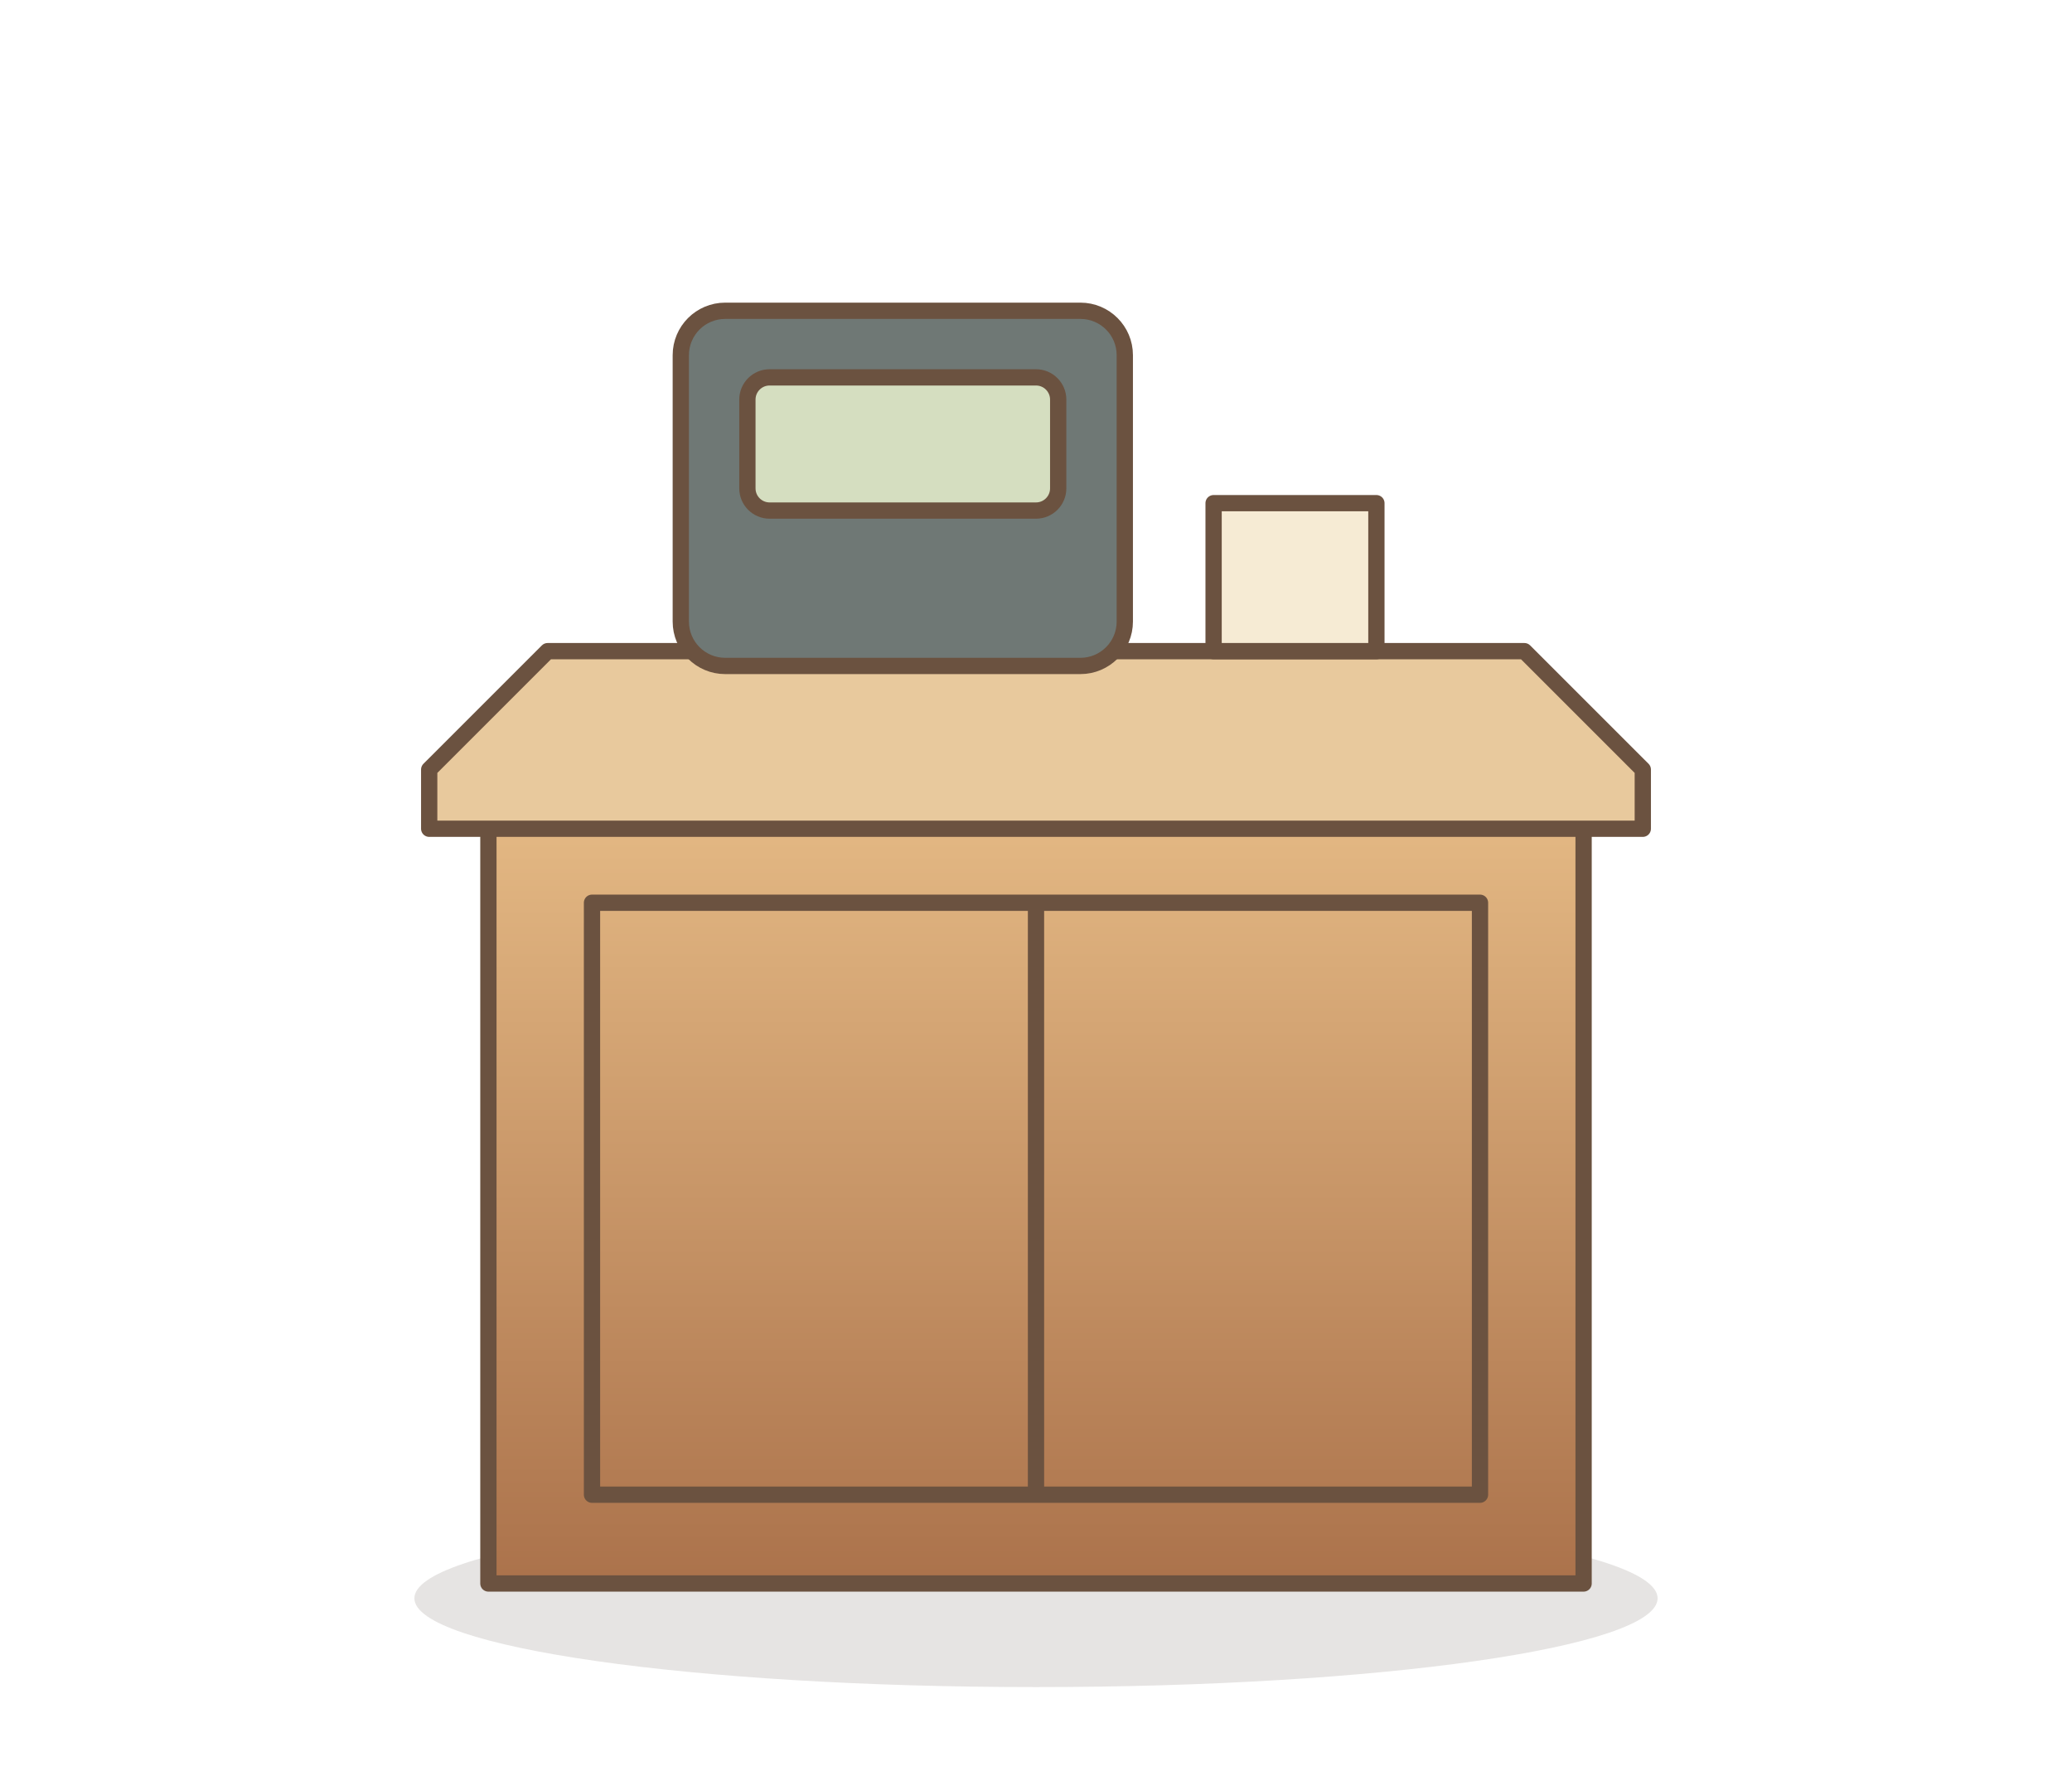
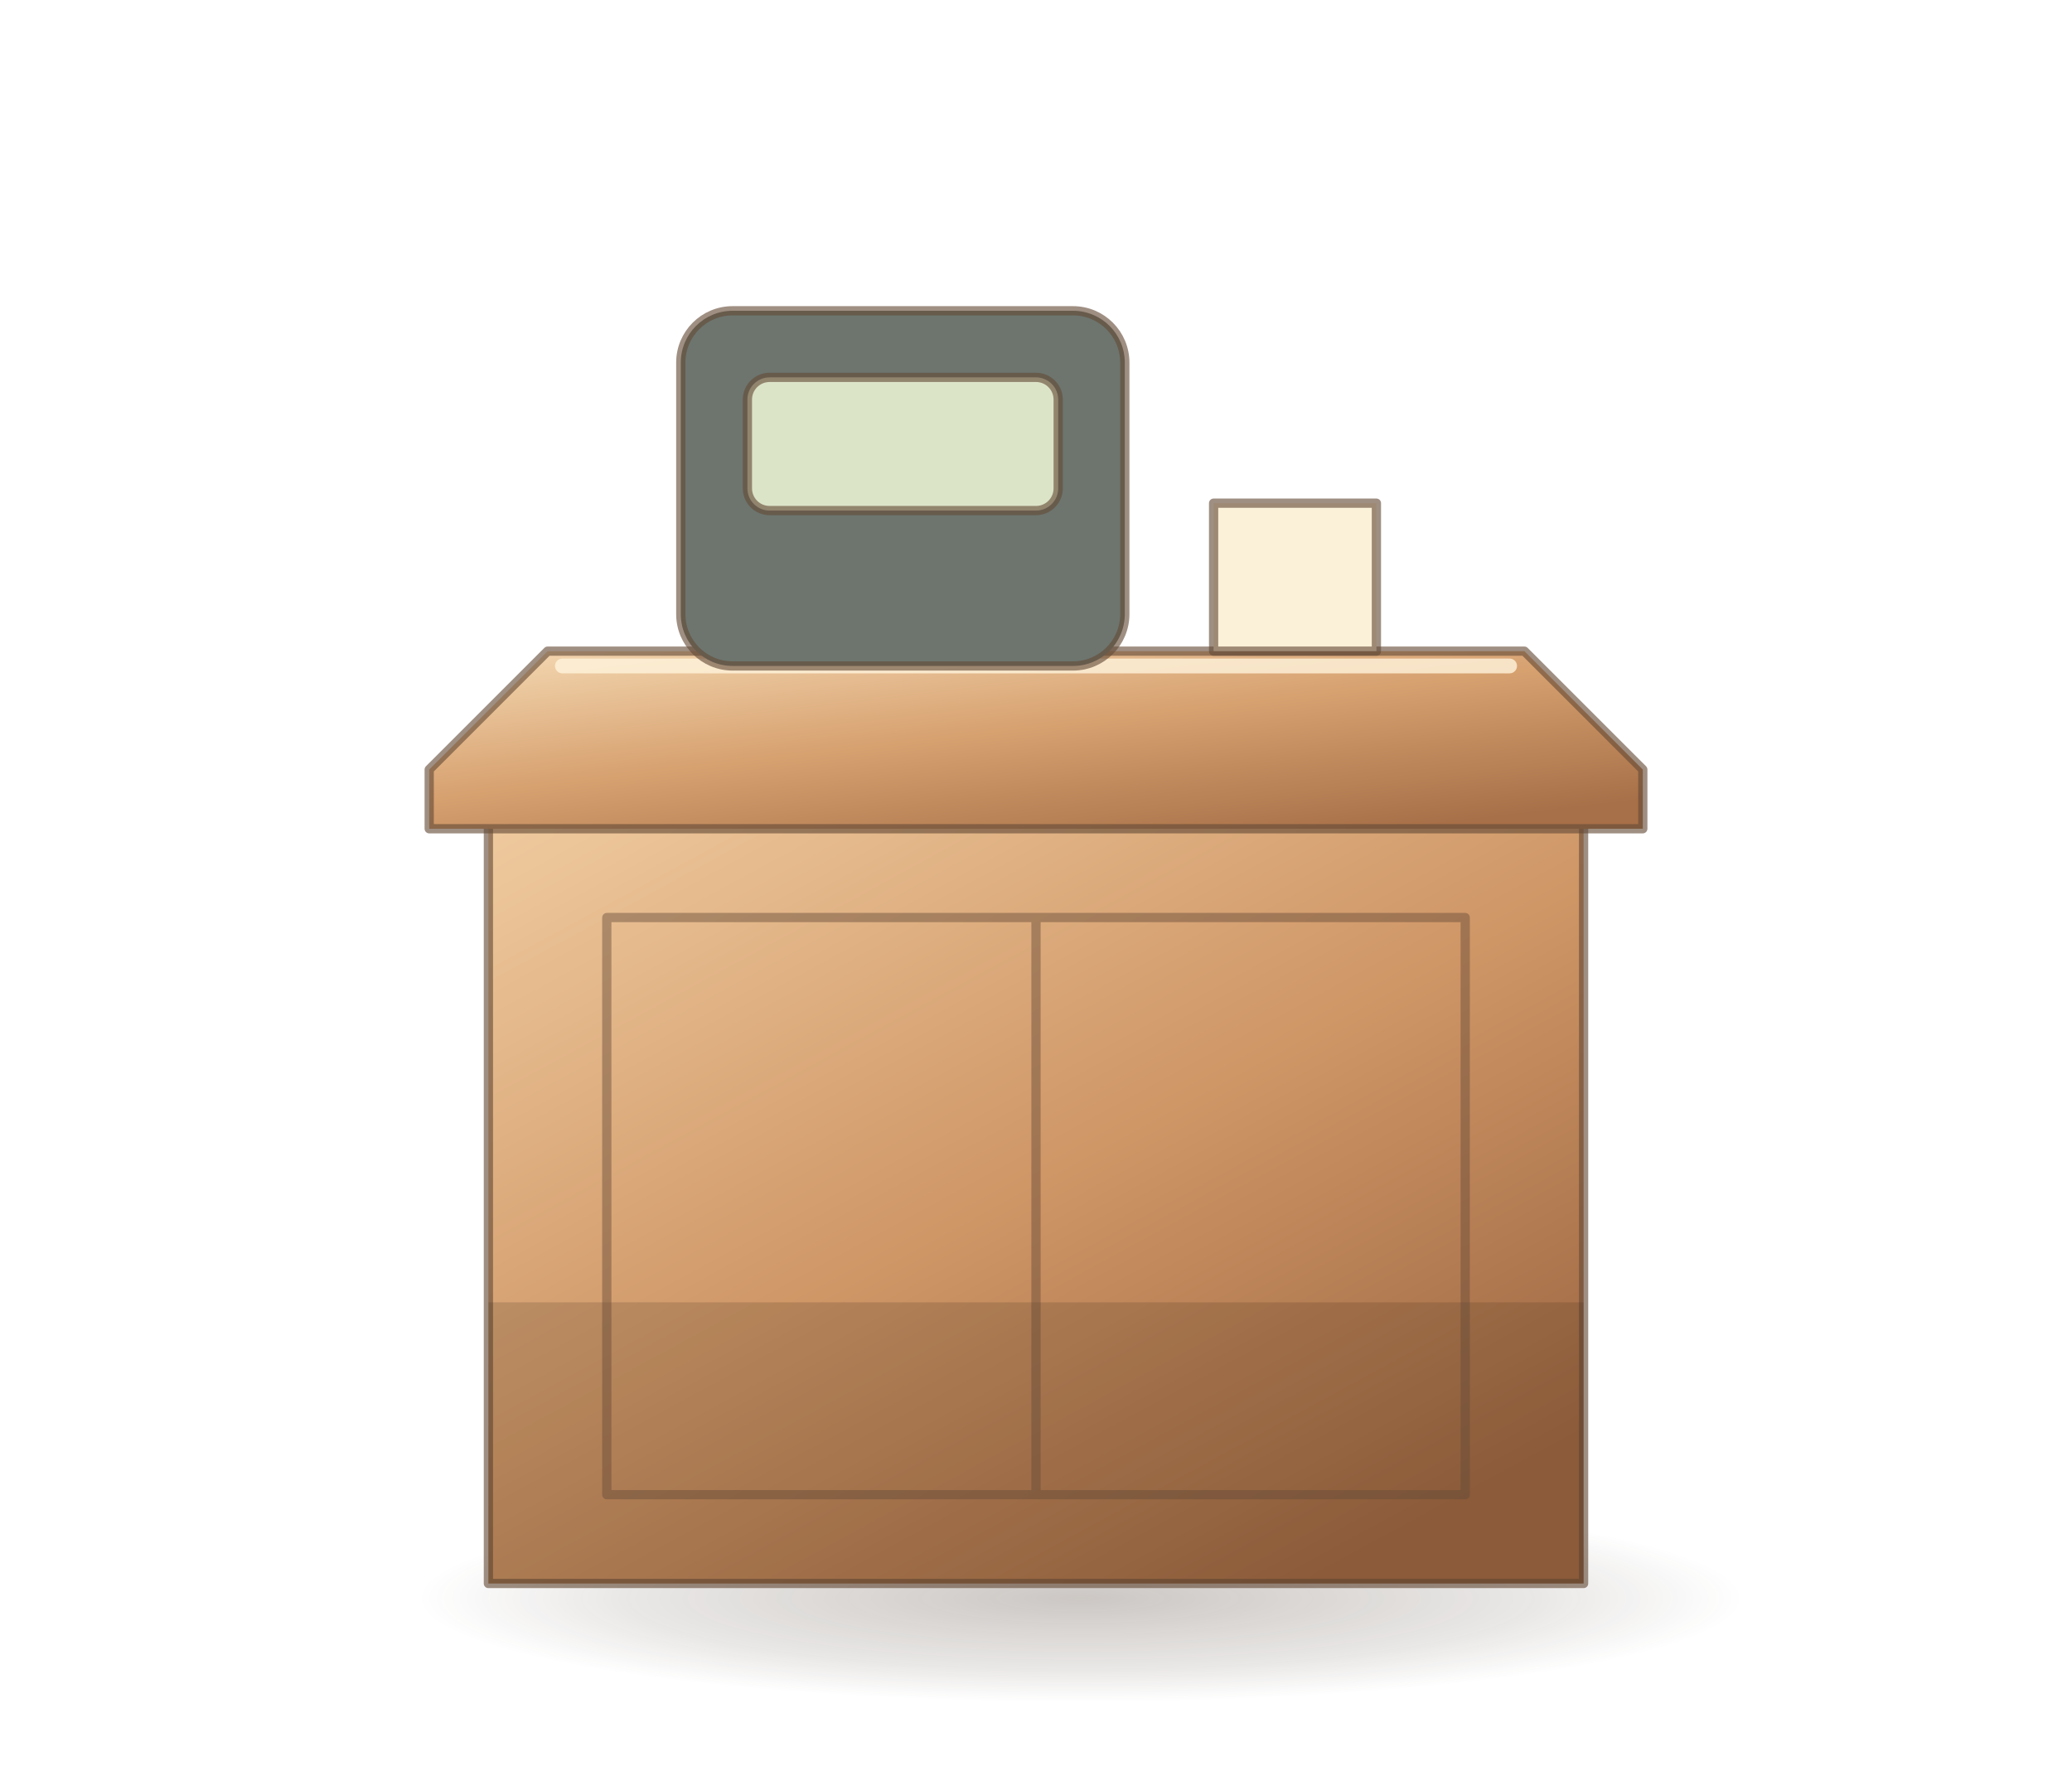
<svg xmlns="http://www.w3.org/2000/svg" viewBox="-140 -200 280 240">
  <defs>
-     <linearGradient id="wood" x2="0" y2="1">
-       <stop stop-color="#e5ba85" />
-       <stop offset="1" stop-color="#ab724b" />
+     <radialGradient id="sh" cx=".5" cy=".5" r=".5">
+       <stop offset="0" stop-color="#3a291c" stop-opacity=".26" />
+       <stop offset=".68" stop-color="#3a291c" stop-opacity=".11" />
+       <stop offset="1" stop-color="#3a291c" stop-opacity="0" />
+     </radialGradient>
+     <linearGradient id="wood" x1="0" y1="0" x2=".75" y2="1">
+       <stop offset="0" stop-color="#f0cca0" />
+       <stop offset=".55" stop-color="#cf9666" />
+       <stop offset="1" stop-color="#9e6742" />
    </linearGradient>
-     <linearGradient id="panel" x2="0" y2="1">
-       <stop stop-color="#9c6946" />
-       <stop offset="1" stop-color="#7d5236" />
+     <linearGradient id="wood2" x1="0" y1="0" x2=".8" y2="1">
+       <stop offset="0" stop-color="#f5dab4" />
+       <stop offset=".5" stop-color="#d7a170" />
+       <stop offset="1" stop-color="#a87048" />
    </linearGradient>
-     <linearGradient id="screen" x2="0.8" y2="1">
-       <stop stop-color="#273e4b" />
-       <stop offset="1" stop-color="#4b697c" />
+     <linearGradient id="panel" x1="0" y1="0" x2=".4" y2="1">
+       <stop offset="0" stop-color="#9a6845" />
+       <stop offset="1" stop-color="#6d462d" />
    </linearGradient>
-     <linearGradient id="cloth" x2="0" y2="1">
-       <stop stop-color="#b2ae94" />
-       <stop offset="1" stop-color="#6c7366" />
+     <linearGradient id="walnut" x1="0" y1="0" x2=".5" y2="1">
+       <stop offset="0" stop-color="#685344" />
+       <stop offset="1" stop-color="#43342a" />
+     </linearGradient>
+     <linearGradient id="screen" x1="0" y1="0" x2=".85" y2="1">
+       <stop offset="0" stop-color="#2c4349" />
+       <stop offset="1" stop-color="#4d6d74" />
+     </linearGradient>
+     <linearGradient id="cloth" x1="0" y1="0" x2=".65" y2="1">
+       <stop offset="0" stop-color="#c4be9f" />
+       <stop offset="1" stop-color="#7c7a67" />
+     </linearGradient>
+     <linearGradient id="mesh" x1="0" y1="0" x2=".5" y2="1">
+       <stop offset="0" stop-color="#968e7b" />
+       <stop offset="1" stop-color="#5d5649" />
    </linearGradient>
  </defs>
-   <g stroke="#6b5240" stroke-width="2.2" stroke-linejoin="round">
-     <ellipse cy="16" rx="84" ry="12" fill="#483b31" opacity=".14" stroke="none" />
+   <g stroke="#654b38" stroke-width="1.25" stroke-opacity=".62" stroke-linejoin="round" stroke-linecap="round">
+     <ellipse cx="6" cy="16" rx="90" ry="14" fill="url(#sh)" stroke="none" />
    <path d="M-74 -92H74V14H-74Z" fill="url(#wood)" />
-     <path d="M-82 -96L-66 -112H66L82 -96V-88H-82Z" fill="#e8c99d" />
-     <rect x="-48" y="-158" width="60" height="48" rx="6" fill="#6f7875" />
-     <rect x="-39" y="-149" width="42" height="18" rx="3" fill="#d5dec0" />
-     <path d="M24 -132H46V-112H24Z" fill="#f6ebd4" />
-     <path d="M-60 -78H60V2H-60ZM0 -78V2" fill="none" />
+     <path d="M-74 -24H74V14H-74Z" fill="#3a2618" opacity=".18" stroke="none" />
+     <path d="M-82 -96L-66 -112H66L82 -96V-88H-82Z" fill="url(#wood2)" />
+     <path d="M-64 -110H64" stroke="#fff4dc" stroke-width="2" stroke-opacity=".8" />
+     <rect x="-48" y="-158" width="60" height="48" rx="7" fill="#6d756e" />
+     <rect x="-39" y="-149" width="42" height="18" rx="3" fill="#dce4c8" />
+     <path d="M24 -132H46V-112H24Z" fill="#fbf0d8" />
+     <path d="M-58 -76H58V2H-58ZM0 -76V2" fill="none" stroke-opacity=".45" />
  </g>
</svg>
